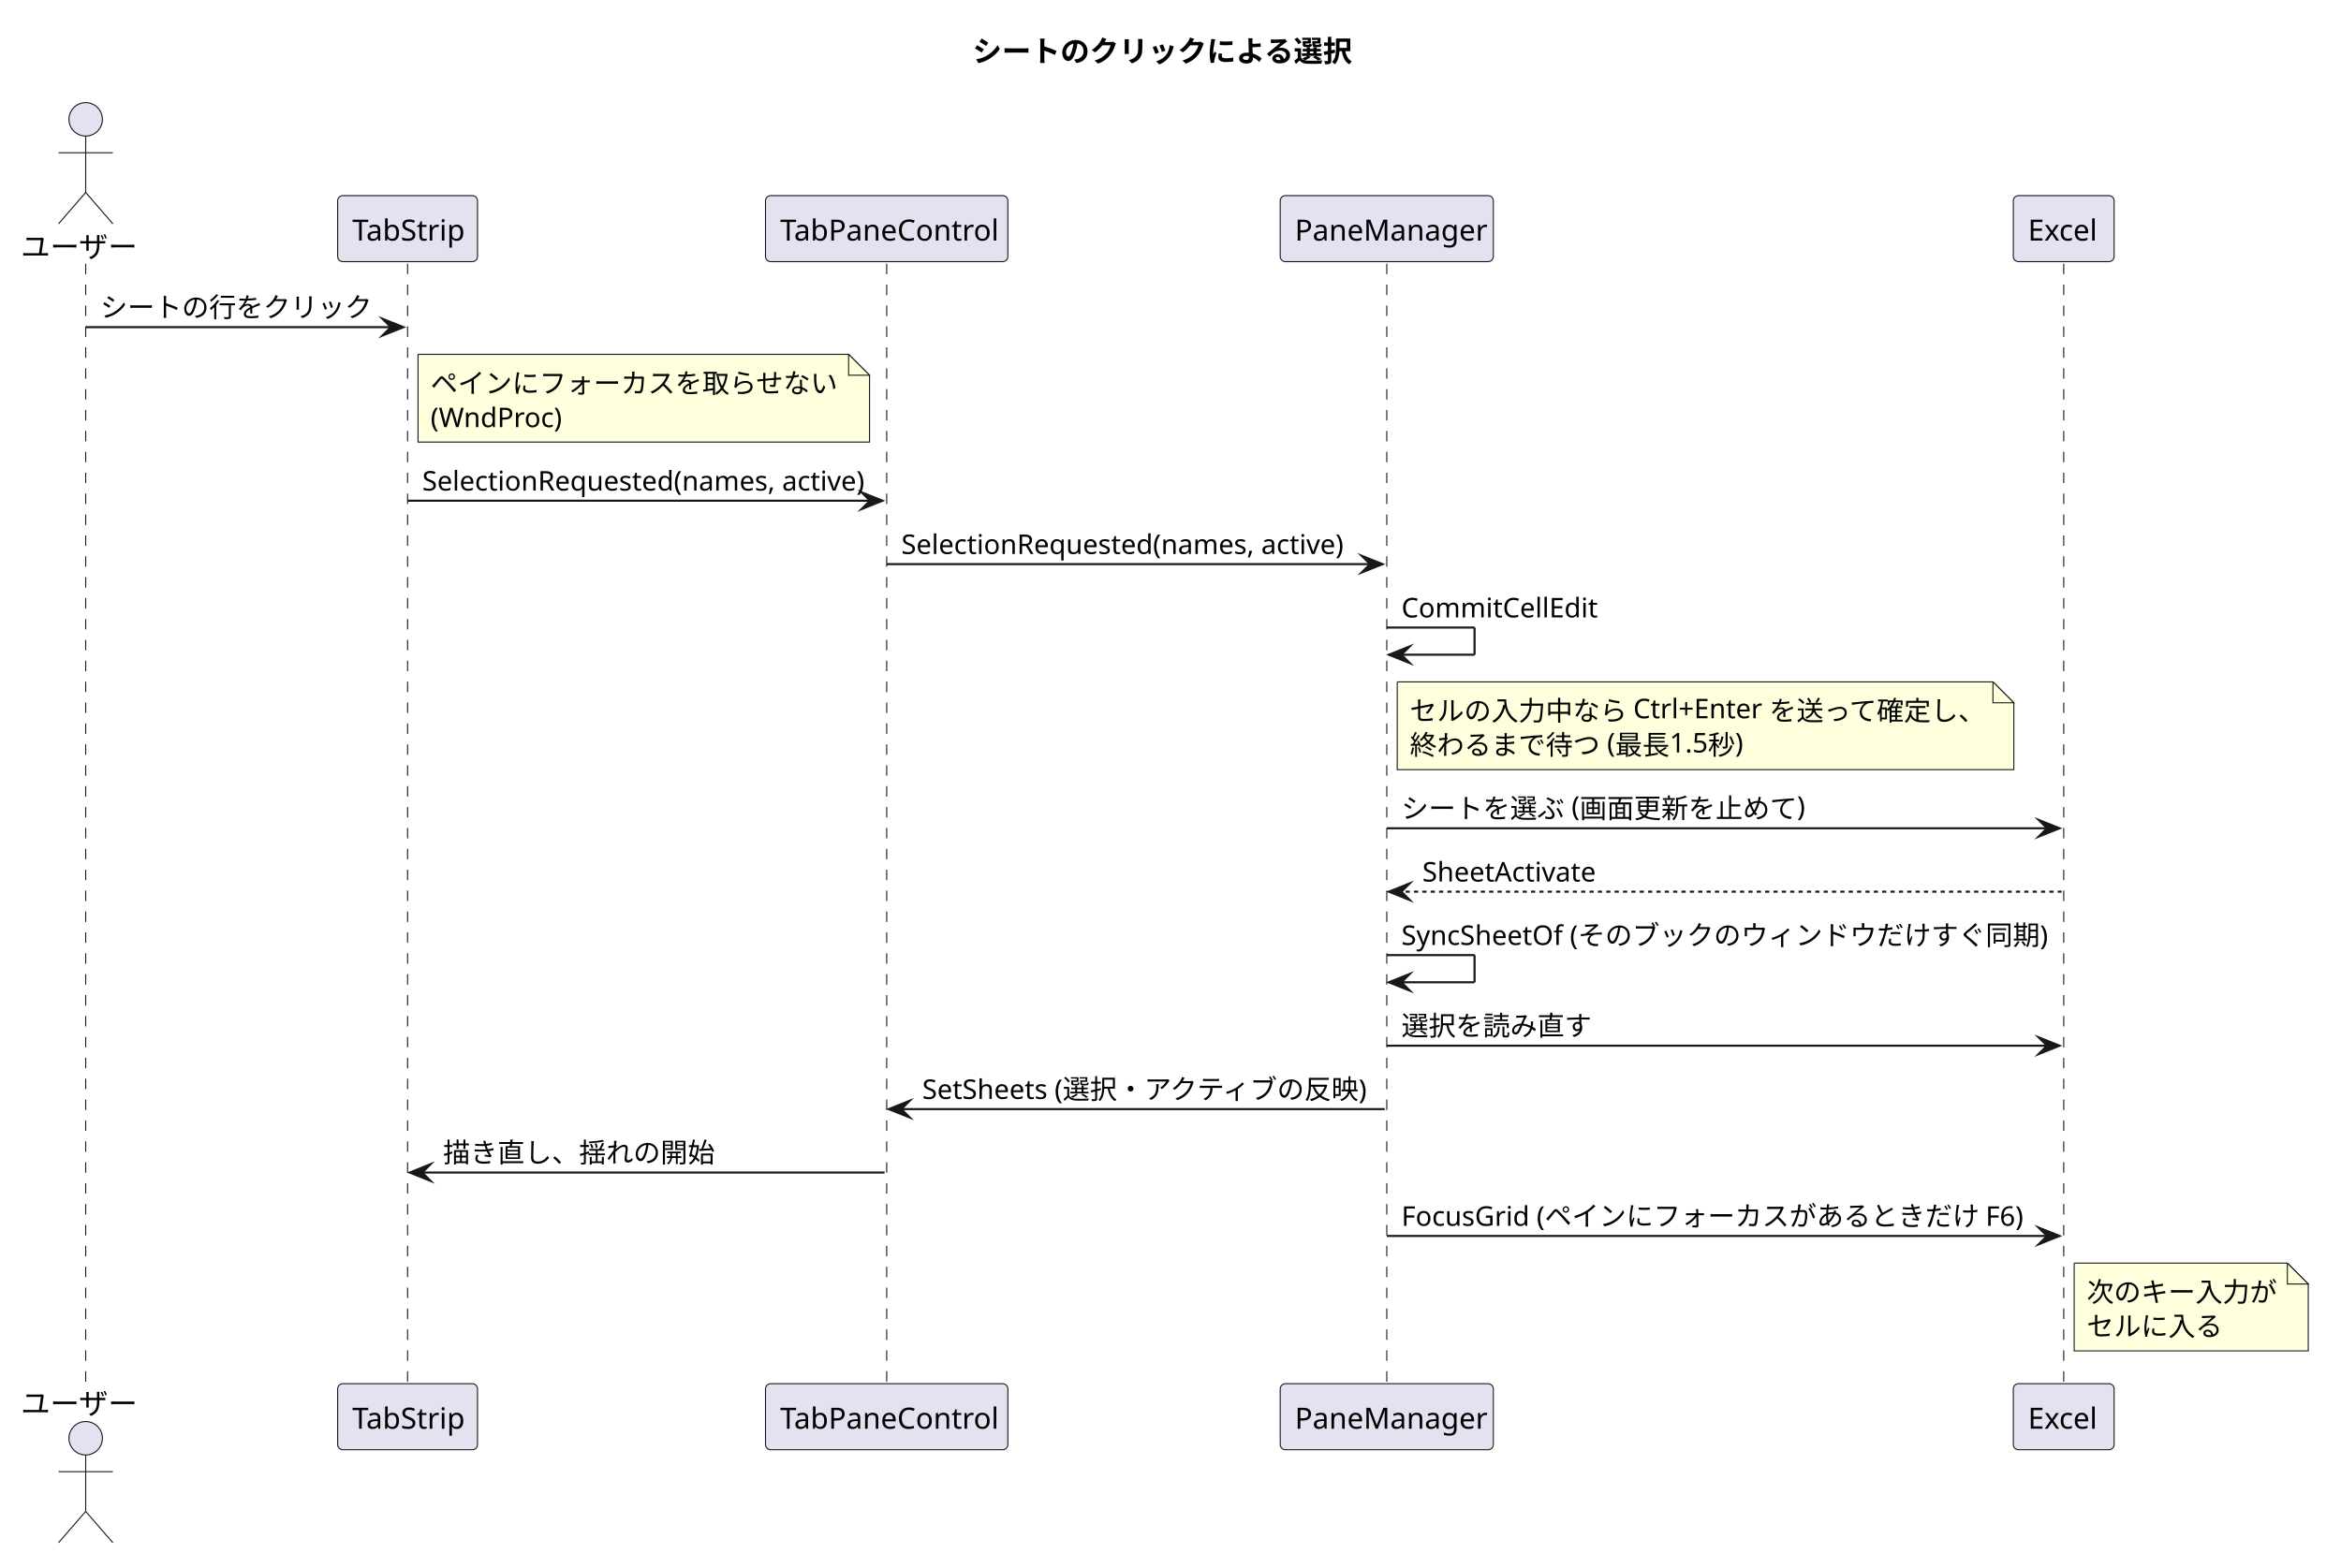
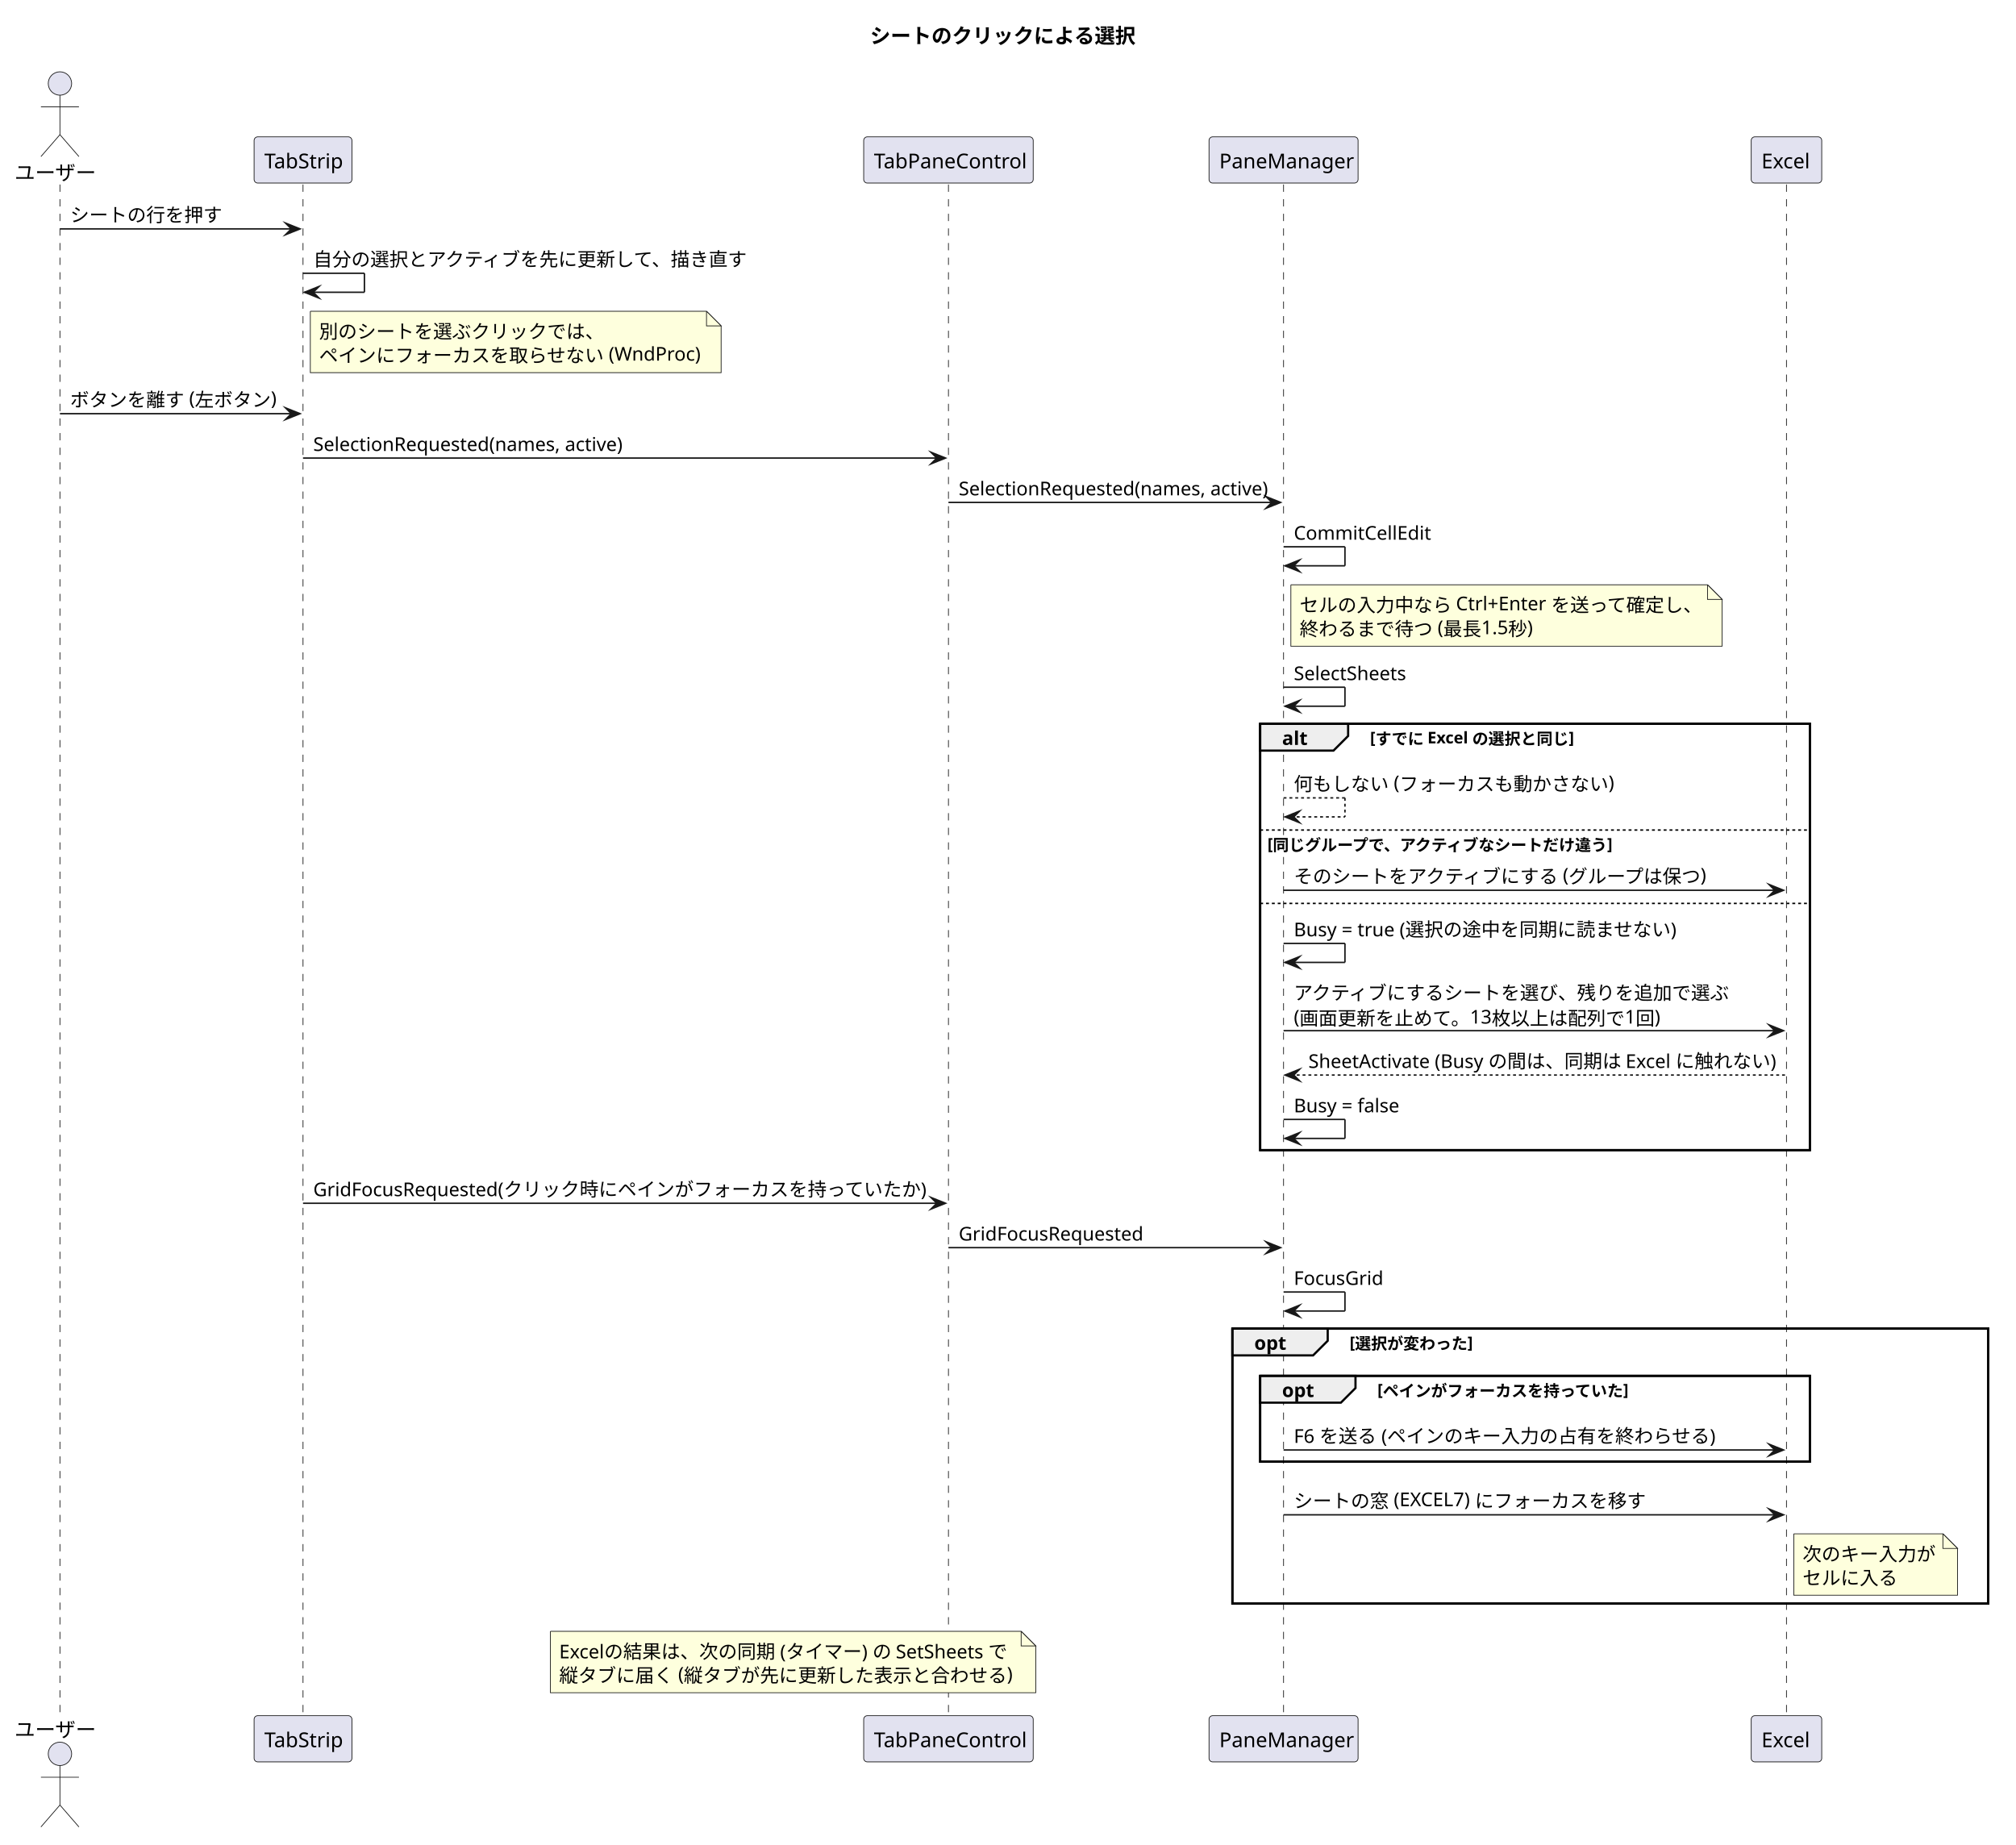
- <svg xmlns="http://www.w3.org/2000/svg" version="1.1" data-diagram-type="SEQUENCE" style="width:1120px;height:750px;background:#FFFFFF;" width="1120px" height="750px" viewBox="0 0 1120 750" zoomAndPan="magnify" preserveAspectRatio="none" contentStyleType="text/css">
+ <svg xmlns="http://www.w3.org/2000/svg" version="1.1" data-diagram-type="SEQUENCE" style="width:1379px;height:1262px;background:#FFFFFF;" width="1379px" height="1262px" viewBox="0 0 1379 1262" zoomAndPan="magnify" preserveAspectRatio="none" contentStyleType="text/css">
  <defs />
  <g font-family="sans-serif" lengthAdjust="spacing">
    <g class="title" data-source-line="1">
-       <text x="465.327" y="29.533" fill="#000" font-size="14" textLength="187.688" font-weight="700">シートのクリックによる選択</text>
-     </g>
+       <text x="595.156" y="29.533" fill="#000" font-size="14" textLength="187.688" font-weight="700">シートのクリックによる選択</text>
+     </g>
+     <rect x="861.988" y="495.086" width="376.011" height="291.648" fill="none" style="stroke:#000;stroke-width:1.5;" />
+     <rect x="842.988" y="908.789" width="517.011" height="188.109" fill="none" style="stroke:#000;stroke-width:1.5;" />
+     <rect x="861.988" y="941.141" width="376.011" height="58.703" fill="none" style="stroke:#000;stroke-width:1.5;" />
    <g class="participant-lifeline" data-qualified-name="U" data-entity-uid="part1" id="part1-lifeline" data-source-line="5">
      <g>
-         <rect x="37.5" y="126.219" width="8" height="535.977" fill="#000" fill-opacity="0" />
-         <line x1="41" y1="126.219" x2="41" y2="662.195" style="stroke:#181818;stroke-width:0.5;stroke-dasharray:5,5;" />
+         <rect x="37.5" y="126.219" width="8" height="1047.383" fill="#000" fill-opacity="0" />
+         <line x1="41" y1="126.219" x2="41" y2="1173.602" style="stroke:#181818;stroke-width:0.5;stroke-dasharray:5,5;" />
      </g>
    </g>
    <g class="participant-lifeline" data-qualified-name="S" data-entity-uid="part2" id="part2-lifeline" data-source-line="6">
      <g>
-         <rect x="191.5" y="126.219" width="8" height="535.977" fill="#000" fill-opacity="0" />
-         <line x1="195" y1="126.219" x2="195" y2="662.195" style="stroke:#181818;stroke-width:0.5;stroke-dasharray:5,5;" />
+         <rect x="203.77" y="126.219" width="8" height="1047.383" fill="#000" fill-opacity="0" />
+         <line x1="207.27" y1="126.219" x2="207.27" y2="1173.602" style="stroke:#181818;stroke-width:0.5;stroke-dasharray:5,5;" />
      </g>
    </g>
    <g class="participant-lifeline" data-qualified-name="C" data-entity-uid="part3" id="part3-lifeline" data-source-line="7">
      <g>
-         <rect x="420.72" y="126.219" width="8" height="535.977" fill="#000" fill-opacity="0" />
-         <line x1="424.22" y1="126.219" x2="424.22" y2="662.195" style="stroke:#181818;stroke-width:0.5;stroke-dasharray:5,5;" />
+         <rect x="645.268" y="126.219" width="8" height="1047.383" fill="#000" fill-opacity="0" />
+         <line x1="648.768" y1="126.219" x2="648.768" y2="1173.602" style="stroke:#181818;stroke-width:0.5;stroke-dasharray:5,5;" />
      </g>
    </g>
    <g class="participant-lifeline" data-qualified-name="P" data-entity-uid="part4" id="part4-lifeline" data-source-line="8">
      <g>
-         <rect x="659.975" y="126.219" width="8" height="535.977" fill="#000" fill-opacity="0" />
-         <line x1="663.475" y1="126.219" x2="663.475" y2="662.195" style="stroke:#181818;stroke-width:0.5;stroke-dasharray:5,5;" />
+         <rect x="874.488" y="126.219" width="8" height="1047.383" fill="#000" fill-opacity="0" />
+         <line x1="877.988" y1="126.219" x2="877.988" y2="1173.602" style="stroke:#181818;stroke-width:0.5;stroke-dasharray:5,5;" />
      </g>
    </g>
    <g class="participant-lifeline" data-qualified-name="XL" data-entity-uid="part5" id="part5-lifeline" data-source-line="9">
      <g>
-         <rect x="983.842" y="126.219" width="8" height="535.977" fill="#000" fill-opacity="0" />
-         <line x1="987.342" y1="126.219" x2="987.342" y2="662.195" style="stroke:#181818;stroke-width:0.5;stroke-dasharray:5,5;" />
+         <rect x="1218.499" y="126.219" width="8" height="1047.383" fill="#000" fill-opacity="0" />
+         <line x1="1221.999" y1="126.219" x2="1221.999" y2="1173.602" style="stroke:#181818;stroke-width:0.5;stroke-dasharray:5,5;" />
      </g>
    </g>
    <g class="participant participant-head" data-qualified-name="U" data-entity-uid="part1" id="part1-head" data-source-line="5">
      <text x="10" y="123.143" fill="#000" font-size="14" textLength="56">ユーザー</text>
      <ellipse cx="41" cy="57.109" rx="8" ry="8" fill="#E2E2F0" style="stroke:#181818;stroke-width:0.5;" />
      <path d="M41,65.109 L41,92.109 M28,73.109 L54,73.109 M41,92.109 L28,107.109 M41,92.109 L54,107.109" style="stroke:#181818;stroke-width:0.5;" fill="none" />
    </g>
    <g class="participant participant-head" data-qualified-name="S" data-entity-uid="part2" id="part2-head" data-source-line="6">
-       <rect x="161.545" y="93.609" width="66.91" height="31.609" fill="#E2E2F0" style="stroke:#181818;stroke-width:0.5;" rx="2.5" ry="2.5" />
-       <text x="168.545" y="115.143" fill="#000" font-size="14" textLength="52.91">TabStrip</text>
+       <rect x="173.815" y="93.609" width="66.91" height="31.609" fill="#E2E2F0" style="stroke:#181818;stroke-width:0.5;" rx="2.5" ry="2.5" />
+       <text x="180.815" y="115.143" fill="#000" font-size="14" textLength="52.91">TabStrip</text>
    </g>
    <g class="participant participant-head" data-qualified-name="C" data-entity-uid="part3" id="part3-head" data-source-line="7">
-       <rect x="366.244" y="93.609" width="115.951" height="31.609" fill="#E2E2F0" style="stroke:#181818;stroke-width:0.5;" rx="2.5" ry="2.5" />
-       <text x="373.244" y="115.143" fill="#000" font-size="14" textLength="101.951">TabPaneControl</text>
+       <rect x="590.792" y="93.609" width="115.951" height="31.609" fill="#E2E2F0" style="stroke:#181818;stroke-width:0.5;" rx="2.5" ry="2.5" />
+       <text x="597.792" y="115.143" fill="#000" font-size="14" textLength="101.951">TabPaneControl</text>
    </g>
    <g class="participant participant-head" data-qualified-name="P" data-entity-uid="part4" id="part4-head" data-source-line="8">
-       <rect x="612.5" y="93.609" width="101.951" height="31.609" fill="#E2E2F0" style="stroke:#181818;stroke-width:0.5;" rx="2.5" ry="2.5" />
-       <text x="619.5" y="115.143" fill="#000" font-size="14" textLength="87.951">PaneManager</text>
+       <rect x="827.012" y="93.609" width="101.951" height="31.609" fill="#E2E2F0" style="stroke:#181818;stroke-width:0.5;" rx="2.5" ry="2.5" />
+       <text x="834.012" y="115.143" fill="#000" font-size="14" textLength="87.951">PaneManager</text>
    </g>
    <g class="participant participant-head" data-qualified-name="XL" data-entity-uid="part5" id="part5-head" data-source-line="9">
-       <rect x="963.225" y="93.609" width="48.234" height="31.609" fill="#E2E2F0" style="stroke:#181818;stroke-width:0.5;" rx="2.5" ry="2.5" />
-       <text x="970.225" y="115.143" fill="#000" font-size="14" textLength="34.234">Excel</text>
+       <rect x="1197.881" y="93.609" width="48.234" height="31.609" fill="#E2E2F0" style="stroke:#181818;stroke-width:0.5;" rx="2.5" ry="2.5" />
+       <text x="1204.881" y="115.143" fill="#000" font-size="14" textLength="34.234">Excel</text>
    </g>
    <g class="participant participant-tail" data-qualified-name="U" data-entity-uid="part1" id="part1-tail" data-source-line="5">
-       <text x="10" y="676.729" fill="#000" font-size="14" textLength="56">ユーザー</text>
-       <ellipse cx="41" cy="688.305" rx="8" ry="8" fill="#E2E2F0" style="stroke:#181818;stroke-width:0.5;" />
-       <path d="M41,696.305 L41,723.305 M28,704.305 L54,704.305 M41,723.305 L28,738.305 M41,723.305 L54,738.305" style="stroke:#181818;stroke-width:0.5;" fill="none" />
+       <text x="10" y="1188.135" fill="#000" font-size="14" textLength="56">ユーザー</text>
+       <ellipse cx="41" cy="1199.711" rx="8" ry="8" fill="#E2E2F0" style="stroke:#181818;stroke-width:0.5;" />
+       <path d="M41,1207.711 L41,1234.711 M28,1215.711 L54,1215.711 M41,1234.711 L28,1249.711 M41,1234.711 L54,1249.711" style="stroke:#181818;stroke-width:0.5;" fill="none" />
    </g>
    <g class="participant participant-tail" data-qualified-name="S" data-entity-uid="part2" id="part2-tail" data-source-line="6">
-       <rect x="161.545" y="662.195" width="66.91" height="31.609" fill="#E2E2F0" style="stroke:#181818;stroke-width:0.5;" rx="2.5" ry="2.5" />
-       <text x="168.545" y="683.729" fill="#000" font-size="14" textLength="52.91">TabStrip</text>
+       <rect x="173.815" y="1173.602" width="66.91" height="31.609" fill="#E2E2F0" style="stroke:#181818;stroke-width:0.5;" rx="2.5" ry="2.5" />
+       <text x="180.815" y="1195.135" fill="#000" font-size="14" textLength="52.91">TabStrip</text>
    </g>
    <g class="participant participant-tail" data-qualified-name="C" data-entity-uid="part3" id="part3-tail" data-source-line="7">
-       <rect x="366.244" y="662.195" width="115.951" height="31.609" fill="#E2E2F0" style="stroke:#181818;stroke-width:0.5;" rx="2.5" ry="2.5" />
-       <text x="373.244" y="683.729" fill="#000" font-size="14" textLength="101.951">TabPaneControl</text>
+       <rect x="590.792" y="1173.602" width="115.951" height="31.609" fill="#E2E2F0" style="stroke:#181818;stroke-width:0.5;" rx="2.5" ry="2.5" />
+       <text x="597.792" y="1195.135" fill="#000" font-size="14" textLength="101.951">TabPaneControl</text>
    </g>
    <g class="participant participant-tail" data-qualified-name="P" data-entity-uid="part4" id="part4-tail" data-source-line="8">
-       <rect x="612.5" y="662.195" width="101.951" height="31.609" fill="#E2E2F0" style="stroke:#181818;stroke-width:0.5;" rx="2.5" ry="2.5" />
-       <text x="619.5" y="683.729" fill="#000" font-size="14" textLength="87.951">PaneManager</text>
+       <rect x="827.012" y="1173.602" width="101.951" height="31.609" fill="#E2E2F0" style="stroke:#181818;stroke-width:0.5;" rx="2.5" ry="2.5" />
+       <text x="834.012" y="1195.135" fill="#000" font-size="14" textLength="87.951">PaneManager</text>
    </g>
    <g class="participant participant-tail" data-qualified-name="XL" data-entity-uid="part5" id="part5-tail" data-source-line="9">
-       <rect x="963.225" y="662.195" width="48.234" height="31.609" fill="#E2E2F0" style="stroke:#181818;stroke-width:0.5;" rx="2.5" ry="2.5" />
-       <text x="970.225" y="683.729" fill="#000" font-size="14" textLength="34.234">Excel</text>
+       <rect x="1197.881" y="1173.602" width="48.234" height="31.609" fill="#E2E2F0" style="stroke:#181818;stroke-width:0.5;" rx="2.5" ry="2.5" />
+       <text x="1204.881" y="1195.135" fill="#000" font-size="14" textLength="34.234">Excel</text>
    </g>
    <g class="message" data-entity-1="part1" data-entity-2="part2" id="msg1" data-source-line="11">
-       <polygon points="183,152.57,193,156.57,183,160.57,187,156.57" fill="#181818" style="stroke:#181818;stroke-width:1;stroke-linejoin:miter;stroke-miterlimit:10;" />
-       <line x1="41" y1="156.57" x2="189" y2="156.57" style="stroke:#181818;stroke-width:1;" />
-       <text x="48" y="151.714" fill="#000" font-size="13" textLength="130">シートの行をクリック</text>
-     </g>
-     <path d="M200,169.57 L200,211.57 L416,211.57 L416,179.57 L406,169.57 L200,169.57" style="stroke:#181818;stroke-width:0.5;" fill="#FEFFDD" />
-     <path d="M406,169.57 L406,179.57 L416,179.57 L406,169.57" style="stroke:#181818;stroke-width:0.5;" fill="#FEFFDD" />
-     <text x="206" y="188.065" fill="#000" font-size="13" textLength="195">ペインにフォーカスを取らせない</text>
-     <text x="206" y="204.417" fill="#000" font-size="13" textLength="62.118">(WndProc)</text>
-     <g class="message" data-entity-1="part2" data-entity-2="part3" id="msg2" data-source-line="13">
-       <polygon points="412.22,235.625,422.22,239.625,412.22,243.625,416.22,239.625" fill="#181818" style="stroke:#181818;stroke-width:1;stroke-linejoin:miter;stroke-miterlimit:10;" />
-       <line x1="195" y1="239.625" x2="418.22" y2="239.625" style="stroke:#181818;stroke-width:1;" />
-       <text x="202" y="234.769" fill="#000" font-size="13" textLength="205.22">SelectionRequested(names, active)</text>
-     </g>
-     <g class="message" data-entity-1="part3" data-entity-2="part4" id="msg3" data-source-line="14">
-       <polygon points="651.475,265.977,661.475,269.977,651.475,273.977,655.475,269.977" fill="#181818" style="stroke:#181818;stroke-width:1;stroke-linejoin:miter;stroke-miterlimit:10;" />
-       <line x1="424.22" y1="269.977" x2="657.475" y2="269.977" style="stroke:#181818;stroke-width:1;" />
-       <text x="431.22" y="265.12" fill="#000" font-size="13" textLength="205.22">SelectionRequested(names, active)</text>
-     </g>
-     <g class="message" data-entity-1="part4" data-entity-2="part4" id="msg4" data-source-line="15">
-       <line x1="663.475" y1="300.328" x2="705.475" y2="300.328" style="stroke:#181818;stroke-width:1;" />
-       <line x1="705.475" y1="300.328" x2="705.475" y2="313.328" style="stroke:#181818;stroke-width:1;" />
-       <line x1="664.475" y1="313.328" x2="705.475" y2="313.328" style="stroke:#181818;stroke-width:1;" />
-       <polygon points="674.475,309.328,664.475,313.328,674.475,317.328,670.475,313.328" fill="#181818" style="stroke:#181818;stroke-width:1;stroke-linejoin:miter;stroke-miterlimit:10;" />
-       <text x="670.475" y="295.472" fill="#000" font-size="13" textLength="89.572">CommitCellEdit</text>
-     </g>
-     <path d="M668.475,326.328 L668.475,368.328 L963.475,368.328 L963.475,336.328 L953.475,326.328 L668.475,326.328" style="stroke:#181818;stroke-width:0.5;" fill="#FEFFDD" />
-     <path d="M953.475,326.328 L953.475,336.328 L963.475,336.328 L953.475,326.328" style="stroke:#181818;stroke-width:0.5;" fill="#FEFFDD" />
-     <text x="674.475" y="344.823" fill="#000" font-size="13" textLength="274.104">セルの入力中なら Ctrl+Enter を送って確定し、</text>
-     <text x="674.475" y="361.175" fill="#000" font-size="13" textLength="160.342">終わるまで待つ (最長1.5秒)</text>
-     <g class="message" data-entity-1="part4" data-entity-2="part5" id="msg5" data-source-line="17">
-       <polygon points="975.342,392.383,985.342,396.383,975.342,400.383,979.342,396.383" fill="#181818" style="stroke:#181818;stroke-width:1;stroke-linejoin:miter;stroke-miterlimit:10;" />
-       <line x1="663.475" y1="396.383" x2="981.342" y2="396.383" style="stroke:#181818;stroke-width:1;" />
-       <text x="670.475" y="391.526" fill="#000" font-size="13" textLength="194.27">シートを選ぶ (画面更新を止めて)</text>
-     </g>
-     <g class="message" data-entity-1="part5" data-entity-2="part4" id="msg6" data-source-line="18">
-       <polygon points="674.475,422.734,664.475,426.734,674.475,430.734,670.475,426.734" fill="#181818" style="stroke:#181818;stroke-width:1;stroke-linejoin:miter;stroke-miterlimit:10;" />
-       <line x1="668.475" y1="426.734" x2="986.342" y2="426.734" style="stroke:#181818;stroke-width:1;stroke-dasharray:2,2;" />
-       <text x="680.475" y="421.878" fill="#000" font-size="13" textLength="80.215">SheetActivate</text>
-     </g>
+       <polygon points="195.27,152.57,205.27,156.57,195.27,160.57,199.27,156.57" fill="#181818" style="stroke:#181818;stroke-width:1;stroke-linejoin:miter;stroke-miterlimit:10;" />
+       <line x1="41" y1="156.57" x2="201.27" y2="156.57" style="stroke:#181818;stroke-width:1;" />
+       <text x="48" y="151.714" fill="#000" font-size="13" textLength="104">シートの行を押す</text>
+     </g>
+     <g class="message" data-entity-1="part2" data-entity-2="part2" id="msg2" data-source-line="12">
+       <line x1="207.27" y1="186.922" x2="249.27" y2="186.922" style="stroke:#181818;stroke-width:1;" />
+       <line x1="249.27" y1="186.922" x2="249.27" y2="199.922" style="stroke:#181818;stroke-width:1;" />
+       <line x1="208.27" y1="199.922" x2="249.27" y2="199.922" style="stroke:#181818;stroke-width:1;" />
+       <polygon points="218.27,195.922,208.27,199.922,218.27,203.922,214.27,199.922" fill="#181818" style="stroke:#181818;stroke-width:1;stroke-linejoin:miter;stroke-miterlimit:10;" />
+       <text x="214.27" y="182.065" fill="#000" font-size="13" textLength="299">自分の選択とアクティブを先に更新して、描き直す</text>
+     </g>
+     <path d="M212.27,212.922 L212.27,254.922 L493.27,254.922 L493.27,222.922 L483.27,212.922 L212.27,212.922" style="stroke:#181818;stroke-width:0.5;" fill="#FEFFDD" />
+     <path d="M483.27,212.922 L483.27,222.922 L493.27,222.922 L483.27,212.922" style="stroke:#181818;stroke-width:0.5;" fill="#FEFFDD" />
+     <text x="218.27" y="231.417" fill="#000" font-size="13" textLength="195">別のシートを選ぶクリックでは、</text>
+     <text x="218.27" y="247.769" fill="#000" font-size="13" textLength="260.73">ペインにフォーカスを取らせない (WndProc)</text>
+     <g class="message" data-entity-1="part1" data-entity-2="part2" id="msg3" data-source-line="14">
+       <polygon points="195.27,278.977,205.27,282.977,195.27,286.977,199.27,282.977" fill="#181818" style="stroke:#181818;stroke-width:1;stroke-linejoin:miter;stroke-miterlimit:10;" />
+       <line x1="41" y1="282.977" x2="201.27" y2="282.977" style="stroke:#181818;stroke-width:1;" />
+       <text x="48" y="278.12" fill="#000" font-size="13" textLength="142.27">ボタンを離す (左ボタン)</text>
+     </g>
+     <g class="message" data-entity-1="part2" data-entity-2="part3" id="msg4" data-source-line="15">
+       <polygon points="636.768,309.328,646.768,313.328,636.768,317.328,640.768,313.328" fill="#181818" style="stroke:#181818;stroke-width:1;stroke-linejoin:miter;stroke-miterlimit:10;" />
+       <line x1="207.27" y1="313.328" x2="642.768" y2="313.328" style="stroke:#181818;stroke-width:1;" />
+       <text x="214.27" y="308.472" fill="#000" font-size="13" textLength="205.22">SelectionRequested(names, active)</text>
+     </g>
+     <g class="message" data-entity-1="part3" data-entity-2="part4" id="msg5" data-source-line="16">
+       <polygon points="865.988,339.68,875.988,343.68,865.988,347.68,869.988,343.68" fill="#181818" style="stroke:#181818;stroke-width:1;stroke-linejoin:miter;stroke-miterlimit:10;" />
+       <line x1="648.768" y1="343.68" x2="871.988" y2="343.68" style="stroke:#181818;stroke-width:1;" />
+       <text x="655.768" y="338.823" fill="#000" font-size="13" textLength="205.22">SelectionRequested(names, active)</text>
+     </g>
+     <g class="message" data-entity-1="part4" data-entity-2="part4" id="msg6" data-source-line="17">
+       <line x1="877.988" y1="374.031" x2="919.988" y2="374.031" style="stroke:#181818;stroke-width:1;" />
+       <line x1="919.988" y1="374.031" x2="919.988" y2="387.031" style="stroke:#181818;stroke-width:1;" />
+       <line x1="878.988" y1="387.031" x2="919.988" y2="387.031" style="stroke:#181818;stroke-width:1;" />
+       <polygon points="888.988,383.031,878.988,387.031,888.988,391.031,884.988,387.031" fill="#181818" style="stroke:#181818;stroke-width:1;stroke-linejoin:miter;stroke-miterlimit:10;" />
+       <text x="884.988" y="369.175" fill="#000" font-size="13" textLength="89.572">CommitCellEdit</text>
+     </g>
+     <path d="M882.988,400.031 L882.988,442.031 L1177.988,442.031 L1177.988,410.031 L1167.988,400.031 L882.988,400.031" style="stroke:#181818;stroke-width:0.5;" fill="#FEFFDD" />
+     <path d="M1167.988,400.031 L1167.988,410.031 L1177.988,410.031 L1167.988,400.031" style="stroke:#181818;stroke-width:0.5;" fill="#FEFFDD" />
+     <text x="888.988" y="418.526" fill="#000" font-size="13" textLength="274.104">セルの入力中なら Ctrl+Enter を送って確定し、</text>
+     <text x="888.988" y="434.878" fill="#000" font-size="13" textLength="160.342">終わるまで待つ (最長1.5秒)</text>
    <g class="message" data-entity-1="part4" data-entity-2="part4" id="msg7" data-source-line="19">
-       <line x1="663.475" y1="457.086" x2="705.475" y2="457.086" style="stroke:#181818;stroke-width:1;" />
-       <line x1="705.475" y1="457.086" x2="705.475" y2="470.086" style="stroke:#181818;stroke-width:1;" />
-       <line x1="664.475" y1="470.086" x2="705.475" y2="470.086" style="stroke:#181818;stroke-width:1;" />
-       <polygon points="674.475,466.086,664.475,470.086,674.475,474.086,670.475,470.086" fill="#181818" style="stroke:#181818;stroke-width:1;stroke-linejoin:miter;stroke-miterlimit:10;" />
-       <text x="670.475" y="452.229" fill="#000" font-size="13" textLength="309.867">SyncSheetOf (そのブックのウィンドウだけすぐ同期)</text>
-     </g>
-     <g class="message" data-entity-1="part4" data-entity-2="part5" id="msg8" data-source-line="20">
-       <polygon points="975.342,496.438,985.342,500.438,975.342,504.438,979.342,500.438" fill="#181818" style="stroke:#181818;stroke-width:1;stroke-linejoin:miter;stroke-miterlimit:10;" />
-       <line x1="663.475" y1="500.438" x2="981.342" y2="500.438" style="stroke:#181818;stroke-width:1;" />
-       <text x="670.475" y="495.581" fill="#000" font-size="13" textLength="91">選択を読み直す</text>
-     </g>
-     <g class="message" data-entity-1="part4" data-entity-2="part3" id="msg9" data-source-line="21">
-       <polygon points="435.22,526.789,425.22,530.789,435.22,534.789,431.22,530.789" fill="#181818" style="stroke:#181818;stroke-width:1;stroke-linejoin:miter;stroke-miterlimit:10;" />
-       <line x1="429.22" y1="530.789" x2="662.475" y2="530.789" style="stroke:#181818;stroke-width:1;" />
-       <text x="441.22" y="525.933" fill="#000" font-size="13" textLength="215.255">SetSheets (選択・アクティブの反映)</text>
-     </g>
-     <g class="message" data-entity-1="part3" data-entity-2="part2" id="msg10" data-source-line="22">
-       <polygon points="206,557.141,196,561.141,206,565.141,202,561.141" fill="#181818" style="stroke:#181818;stroke-width:1;stroke-linejoin:miter;stroke-miterlimit:10;" />
-       <line x1="200" y1="561.141" x2="423.22" y2="561.141" style="stroke:#181818;stroke-width:1;" />
-       <text x="212" y="556.284" fill="#000" font-size="13" textLength="130">描き直し、揺れの開始</text>
-     </g>
-     <g class="message" data-entity-1="part4" data-entity-2="part5" id="msg11" data-source-line="23">
-       <polygon points="975.342,587.492,985.342,591.492,975.342,595.492,979.342,591.492" fill="#181818" style="stroke:#181818;stroke-width:1;stroke-linejoin:miter;stroke-miterlimit:10;" />
-       <line x1="663.475" y1="591.492" x2="981.342" y2="591.492" style="stroke:#181818;stroke-width:1;" />
-       <text x="670.475" y="586.636" fill="#000" font-size="13" textLength="299.013">FocusGrid (ペインにフォーカスがあるときだけ F6)</text>
-     </g>
-     <path d="M992.342,604.492 L992.342,646.492 L1104.342,646.492 L1104.342,614.492 L1094.342,604.492 L992.342,604.492" style="stroke:#181818;stroke-width:0.5;" fill="#FEFFDD" />
-     <path d="M1094.342,604.492 L1094.342,614.492 L1104.342,614.492 L1094.342,604.492" style="stroke:#181818;stroke-width:0.5;" fill="#FEFFDD" />
-     <text x="998.342" y="622.987" fill="#000" font-size="13" textLength="91">次のキー入力が</text>
-     <text x="998.342" y="639.339" fill="#000" font-size="13" textLength="65">セルに入る</text>
+       <line x1="877.988" y1="470.086" x2="919.988" y2="470.086" style="stroke:#181818;stroke-width:1;" />
+       <line x1="919.988" y1="470.086" x2="919.988" y2="483.086" style="stroke:#181818;stroke-width:1;" />
+       <line x1="878.988" y1="483.086" x2="919.988" y2="483.086" style="stroke:#181818;stroke-width:1;" />
+       <polygon points="888.988,479.086,878.988,483.086,888.988,487.086,884.988,483.086" fill="#181818" style="stroke:#181818;stroke-width:1;stroke-linejoin:miter;stroke-miterlimit:10;" />
+       <text x="884.988" y="465.229" fill="#000" font-size="13" textLength="76.604">SelectSheets</text>
+     </g>
+     <path d="M861.988,495.086 L922.159,495.086 L922.159,503.438 L912.159,513.438 L861.988,513.438 L861.988,495.086" style="stroke:#000;stroke-width:1.5;" fill="#EEE" />
+     <rect x="861.988" y="495.086" width="376.011" height="291.648" fill="none" style="stroke:#000;stroke-width:1.5;" />
+     <text x="876.988" y="509.581" fill="#000" font-size="13" textLength="15.171" font-weight="700">alt</text>
+     <text x="937.159" y="508.505" fill="#000" font-size="11" textLength="144.278" font-weight="700">[すでに Excel の選択と同じ]</text>
+     <g class="message" data-entity-1="part4" data-entity-2="part4" id="msg8" data-source-line="21">
+       <line x1="877.988" y1="545.789" x2="919.988" y2="545.789" style="stroke:#181818;stroke-width:1;stroke-dasharray:2,2;" />
+       <line x1="919.988" y1="545.789" x2="919.988" y2="558.789" style="stroke:#181818;stroke-width:1;stroke-dasharray:2,2;" />
+       <line x1="878.988" y1="558.789" x2="919.988" y2="558.789" style="stroke:#181818;stroke-width:1;stroke-dasharray:2,2;" />
+       <polygon points="888.988,554.789,878.988,558.789,888.988,562.789,884.988,558.789" fill="#181818" style="stroke:#181818;stroke-width:1;stroke-linejoin:miter;stroke-miterlimit:10;" />
+       <text x="884.988" y="540.933" fill="#000" font-size="13" textLength="220.27">何もしない (フォーカスも動かさない)</text>
+     </g>
+     <line x1="861.988" y1="567.789" x2="1237.999" y2="567.789" style="stroke:#000;stroke-width:1;stroke-dasharray:2,2;" />
+     <text x="866.988" y="581.208" fill="#000" font-size="11" textLength="245.545" font-weight="700">[同じグループで、アクティブなシートだけ違う]</text>
+     <g class="message" data-entity-1="part4" data-entity-2="part5" id="msg9" data-source-line="23">
+       <polygon points="1209.999,604.977,1219.999,608.977,1209.999,612.977,1213.999,608.977" fill="#181818" style="stroke:#181818;stroke-width:1;stroke-linejoin:miter;stroke-miterlimit:10;" />
+       <line x1="877.988" y1="608.977" x2="1215.999" y2="608.977" style="stroke:#181818;stroke-width:1;" />
+       <text x="884.988" y="604.12" fill="#000" font-size="13" textLength="285.27">そのシートをアクティブにする (グループは保つ)</text>
+     </g>
+     <line x1="861.988" y1="617.977" x2="1237.999" y2="617.977" style="stroke:#000;stroke-width:1;stroke-dasharray:2,2;" />
+     <g class="message" data-entity-1="part4" data-entity-2="part4" id="msg10" data-source-line="25">
+       <line x1="877.988" y1="645.328" x2="919.988" y2="645.328" style="stroke:#181818;stroke-width:1;" />
+       <line x1="919.988" y1="645.328" x2="919.988" y2="658.328" style="stroke:#181818;stroke-width:1;" />
+       <line x1="878.988" y1="658.328" x2="919.988" y2="658.328" style="stroke:#181818;stroke-width:1;" />
+       <polygon points="888.988,654.328,878.988,658.328,888.988,662.328,884.988,658.328" fill="#181818" style="stroke:#181818;stroke-width:1;stroke-linejoin:miter;stroke-miterlimit:10;" />
+       <text x="884.988" y="640.472" fill="#000" font-size="13" textLength="260.387">Busy = true (選択の途中を同期に読ませない)</text>
+     </g>
+     <g class="message" data-entity-1="part4" data-entity-2="part5" id="msg11" data-source-line="26">
+       <polygon points="1209.999,701.031,1219.999,705.031,1209.999,709.031,1213.999,705.031" fill="#181818" style="stroke:#181818;stroke-width:1;stroke-linejoin:miter;stroke-miterlimit:10;" />
+       <line x1="877.988" y1="705.031" x2="1215.999" y2="705.031" style="stroke:#181818;stroke-width:1;" />
+       <text x="884.988" y="683.823" fill="#000" font-size="13" textLength="299">アクティブにするシートを選び、残りを追加で選ぶ</text>
+       <text x="884.988" y="700.175" fill="#000" font-size="13" textLength="251.348">(画面更新を止めて。13枚以上は配列で1回)</text>
+     </g>
+     <g class="message" data-entity-1="part5" data-entity-2="part4" id="msg12" data-source-line="27">
+       <polygon points="888.988,731.383,878.988,735.383,888.988,739.383,884.988,735.383" fill="#181818" style="stroke:#181818;stroke-width:1;stroke-linejoin:miter;stroke-miterlimit:10;" />
+       <line x1="882.988" y1="735.383" x2="1220.999" y2="735.383" style="stroke:#181818;stroke-width:1;stroke-dasharray:2,2;" />
+       <text x="894.988" y="730.526" fill="#000" font-size="13" textLength="320.011">SheetActivate (Busy の間は、同期は Excel に触れない)</text>
+     </g>
+     <g class="message" data-entity-1="part4" data-entity-2="part4" id="msg13" data-source-line="28">
+       <line x1="877.988" y1="765.734" x2="919.988" y2="765.734" style="stroke:#181818;stroke-width:1;" />
+       <line x1="919.988" y1="765.734" x2="919.988" y2="778.734" style="stroke:#181818;stroke-width:1;" />
+       <line x1="878.988" y1="778.734" x2="919.988" y2="778.734" style="stroke:#181818;stroke-width:1;" />
+       <polygon points="888.988,774.734,878.988,778.734,888.988,782.734,884.988,778.734" fill="#181818" style="stroke:#181818;stroke-width:1;stroke-linejoin:miter;stroke-miterlimit:10;" />
+       <text x="884.988" y="760.878" fill="#000" font-size="13" textLength="71.176">Busy = false</text>
+     </g>
+     <g class="message" data-entity-1="part2" data-entity-2="part3" id="msg14" data-source-line="30">
+       <polygon points="636.768,819.086,646.768,823.086,636.768,827.086,640.768,823.086" fill="#181818" style="stroke:#181818;stroke-width:1;stroke-linejoin:miter;stroke-miterlimit:10;" />
+       <line x1="207.27" y1="823.086" x2="642.768" y2="823.086" style="stroke:#181818;stroke-width:1;" />
+       <text x="214.27" y="818.229" fill="#000" font-size="13" textLength="417.498">GridFocusRequested(クリック時にペインがフォーカスを持っていたか)</text>
+     </g>
+     <g class="message" data-entity-1="part3" data-entity-2="part4" id="msg15" data-source-line="31">
+       <polygon points="865.988,849.438,875.988,853.438,865.988,857.438,869.988,853.438" fill="#181818" style="stroke:#181818;stroke-width:1;stroke-linejoin:miter;stroke-miterlimit:10;" />
+       <line x1="648.768" y1="853.438" x2="871.988" y2="853.438" style="stroke:#181818;stroke-width:1;" />
+       <text x="655.768" y="848.581" fill="#000" font-size="13" textLength="122.84">GridFocusRequested</text>
+     </g>
+     <g class="message" data-entity-1="part4" data-entity-2="part4" id="msg16" data-source-line="32">
+       <line x1="877.988" y1="883.789" x2="919.988" y2="883.789" style="stroke:#181818;stroke-width:1;" />
+       <line x1="919.988" y1="883.789" x2="919.988" y2="896.789" style="stroke:#181818;stroke-width:1;" />
+       <line x1="878.988" y1="896.789" x2="919.988" y2="896.789" style="stroke:#181818;stroke-width:1;" />
+       <polygon points="888.988,892.789,878.988,896.789,888.988,900.789,884.988,896.789" fill="#181818" style="stroke:#181818;stroke-width:1;stroke-linejoin:miter;stroke-miterlimit:10;" />
+       <text x="884.988" y="878.933" fill="#000" font-size="13" textLength="59.96">FocusGrid</text>
+     </g>
+     <path d="M842.988,908.789 L908.199,908.789 L908.199,917.141 L898.199,927.141 L842.988,927.141 L842.988,908.789" style="stroke:#000;stroke-width:1.5;" fill="#EEE" />
+     <rect x="842.988" y="908.789" width="517.011" height="188.109" fill="none" style="stroke:#000;stroke-width:1.5;" />
+     <text x="857.988" y="923.284" fill="#000" font-size="13" textLength="20.211" font-weight="700">opt</text>
+     <text x="923.199" y="922.208" fill="#000" font-size="11" textLength="86.732" font-weight="700">[選択が変わった]</text>
+     <path d="M861.988,941.141 L927.199,941.141 L927.199,949.492 L917.199,959.492 L861.988,959.492 L861.988,941.141" style="stroke:#000;stroke-width:1.5;" fill="#EEE" />
+     <rect x="861.988" y="941.141" width="376.011" height="58.703" fill="none" style="stroke:#000;stroke-width:1.5;" />
+     <text x="876.988" y="955.636" fill="#000" font-size="13" textLength="20.211" font-weight="700">opt</text>
+     <text x="942.199" y="954.56" fill="#000" font-size="11" textLength="177.482" font-weight="700">[ペインがフォーカスを持っていた]</text>
+     <g class="message" data-entity-1="part4" data-entity-2="part5" id="msg17" data-source-line="35">
+       <polygon points="1209.999,987.844,1219.999,991.844,1209.999,995.844,1213.999,991.844" fill="#181818" style="stroke:#181818;stroke-width:1;stroke-linejoin:miter;stroke-miterlimit:10;" />
+       <line x1="877.988" y1="991.844" x2="1215.999" y2="991.844" style="stroke:#181818;stroke-width:1;" />
+       <text x="884.988" y="986.987" fill="#000" font-size="13" textLength="291.053">F6 を送る (ペインのキー入力の占有を終わらせる)</text>
+     </g>
+     <g class="message" data-entity-1="part4" data-entity-2="part5" id="msg18" data-source-line="37">
+       <polygon points="1209.999,1032.195,1219.999,1036.195,1209.999,1040.195,1213.999,1036.195" fill="#181818" style="stroke:#181818;stroke-width:1;stroke-linejoin:miter;stroke-miterlimit:10;" />
+       <line x1="877.988" y1="1036.195" x2="1215.999" y2="1036.195" style="stroke:#181818;stroke-width:1;" />
+       <text x="884.988" y="1031.339" fill="#000" font-size="13" textLength="247.743">シートの窓 (EXCEL7) にフォーカスを移す</text>
+     </g>
+     <path d="M1226.999,1049.195 L1226.999,1091.195 L1338.999,1091.195 L1338.999,1059.195 L1328.999,1049.195 L1226.999,1049.195" style="stroke:#181818;stroke-width:0.5;" fill="#FEFFDD" />
+     <path d="M1328.999,1049.195 L1328.999,1059.195 L1338.999,1059.195 L1328.999,1049.195" style="stroke:#181818;stroke-width:0.5;" fill="#FEFFDD" />
+     <text x="1232.999" y="1067.69" fill="#000" font-size="13" textLength="91">次のキー入力が</text>
+     <text x="1232.999" y="1084.042" fill="#000" font-size="13" textLength="65">セルに入る</text>
+     <path d="M376.494,1115.898 L376.494,1157.898 L708.494,1157.898 L708.494,1125.898 L698.494,1115.898 L376.494,1115.898" style="stroke:#181818;stroke-width:0.5;" fill="#FEFFDD" />
+     <path d="M698.494,1115.898 L698.494,1125.898 L708.494,1125.898 L698.494,1115.898" style="stroke:#181818;stroke-width:0.5;" fill="#FEFFDD" />
+     <text x="382.494" y="1134.394" fill="#000" font-size="13" textLength="309.88">Excelの結果は、次の同期 (タイマー) の SetSheets で</text>
+     <text x="382.494" y="1150.745" fill="#000" font-size="13" textLength="311.27">縦タブに届く (縦タブが先に更新した表示と合わせる)</text>
  </g>
</svg>
